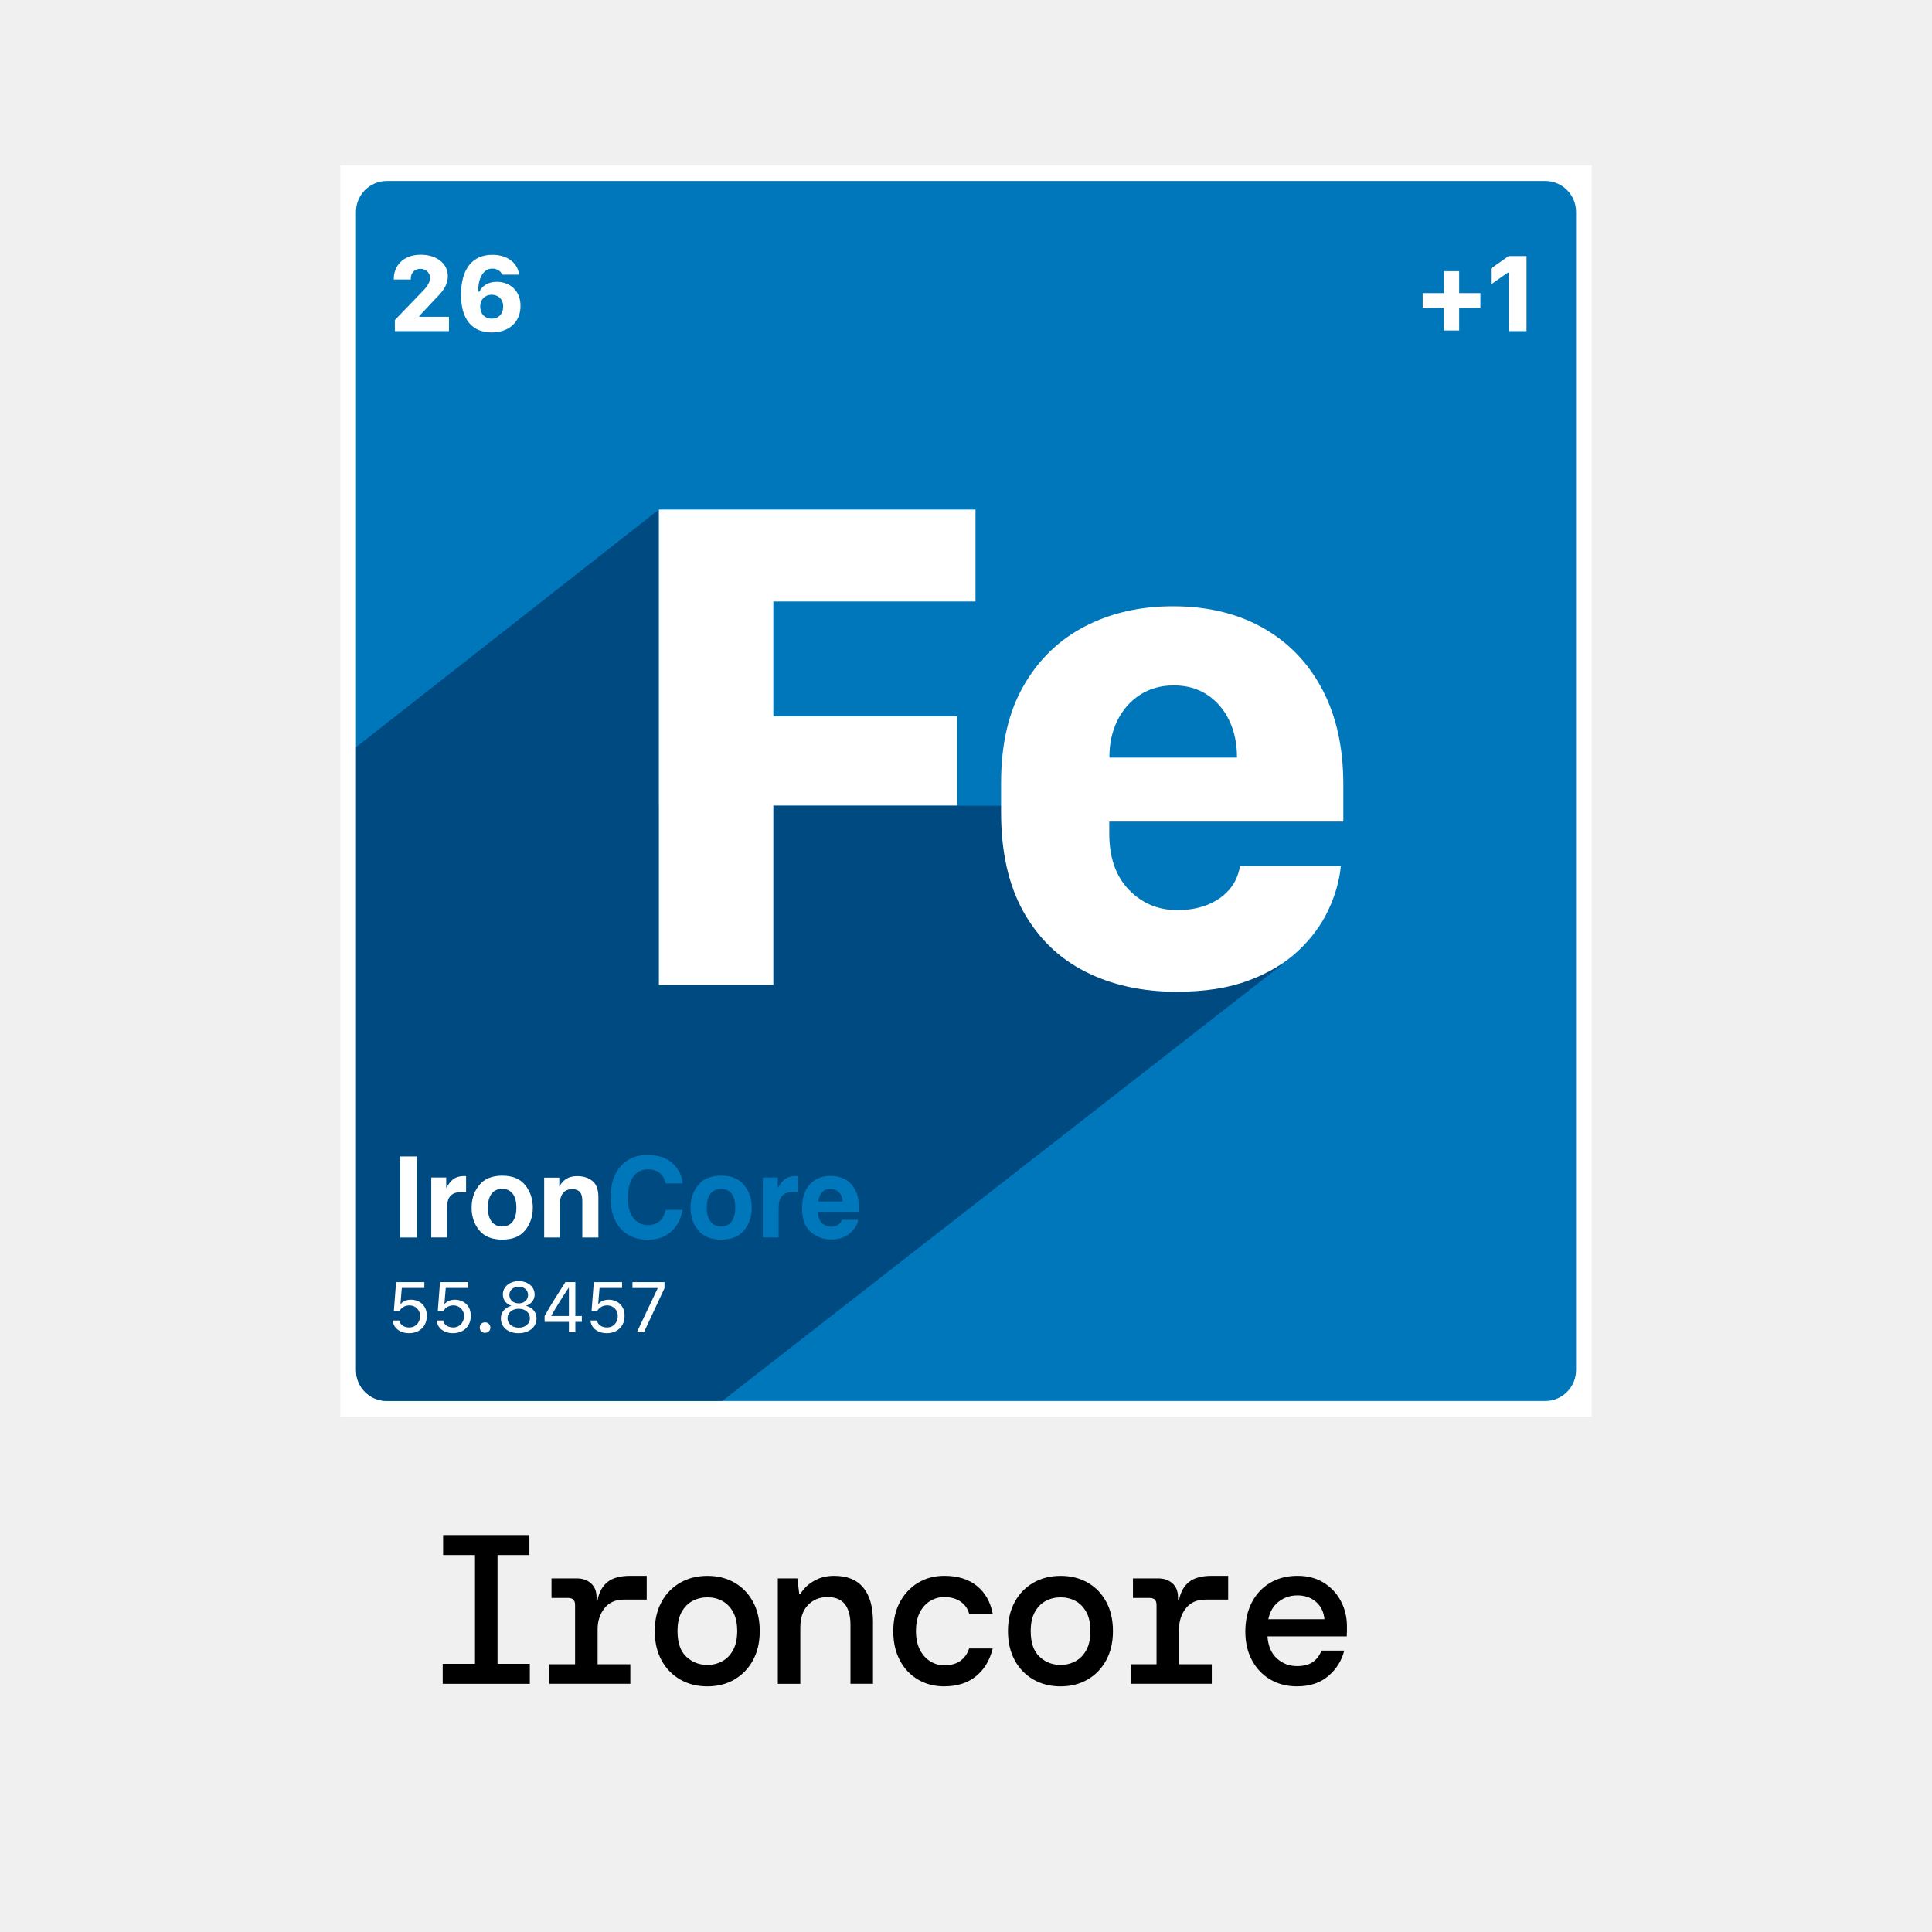
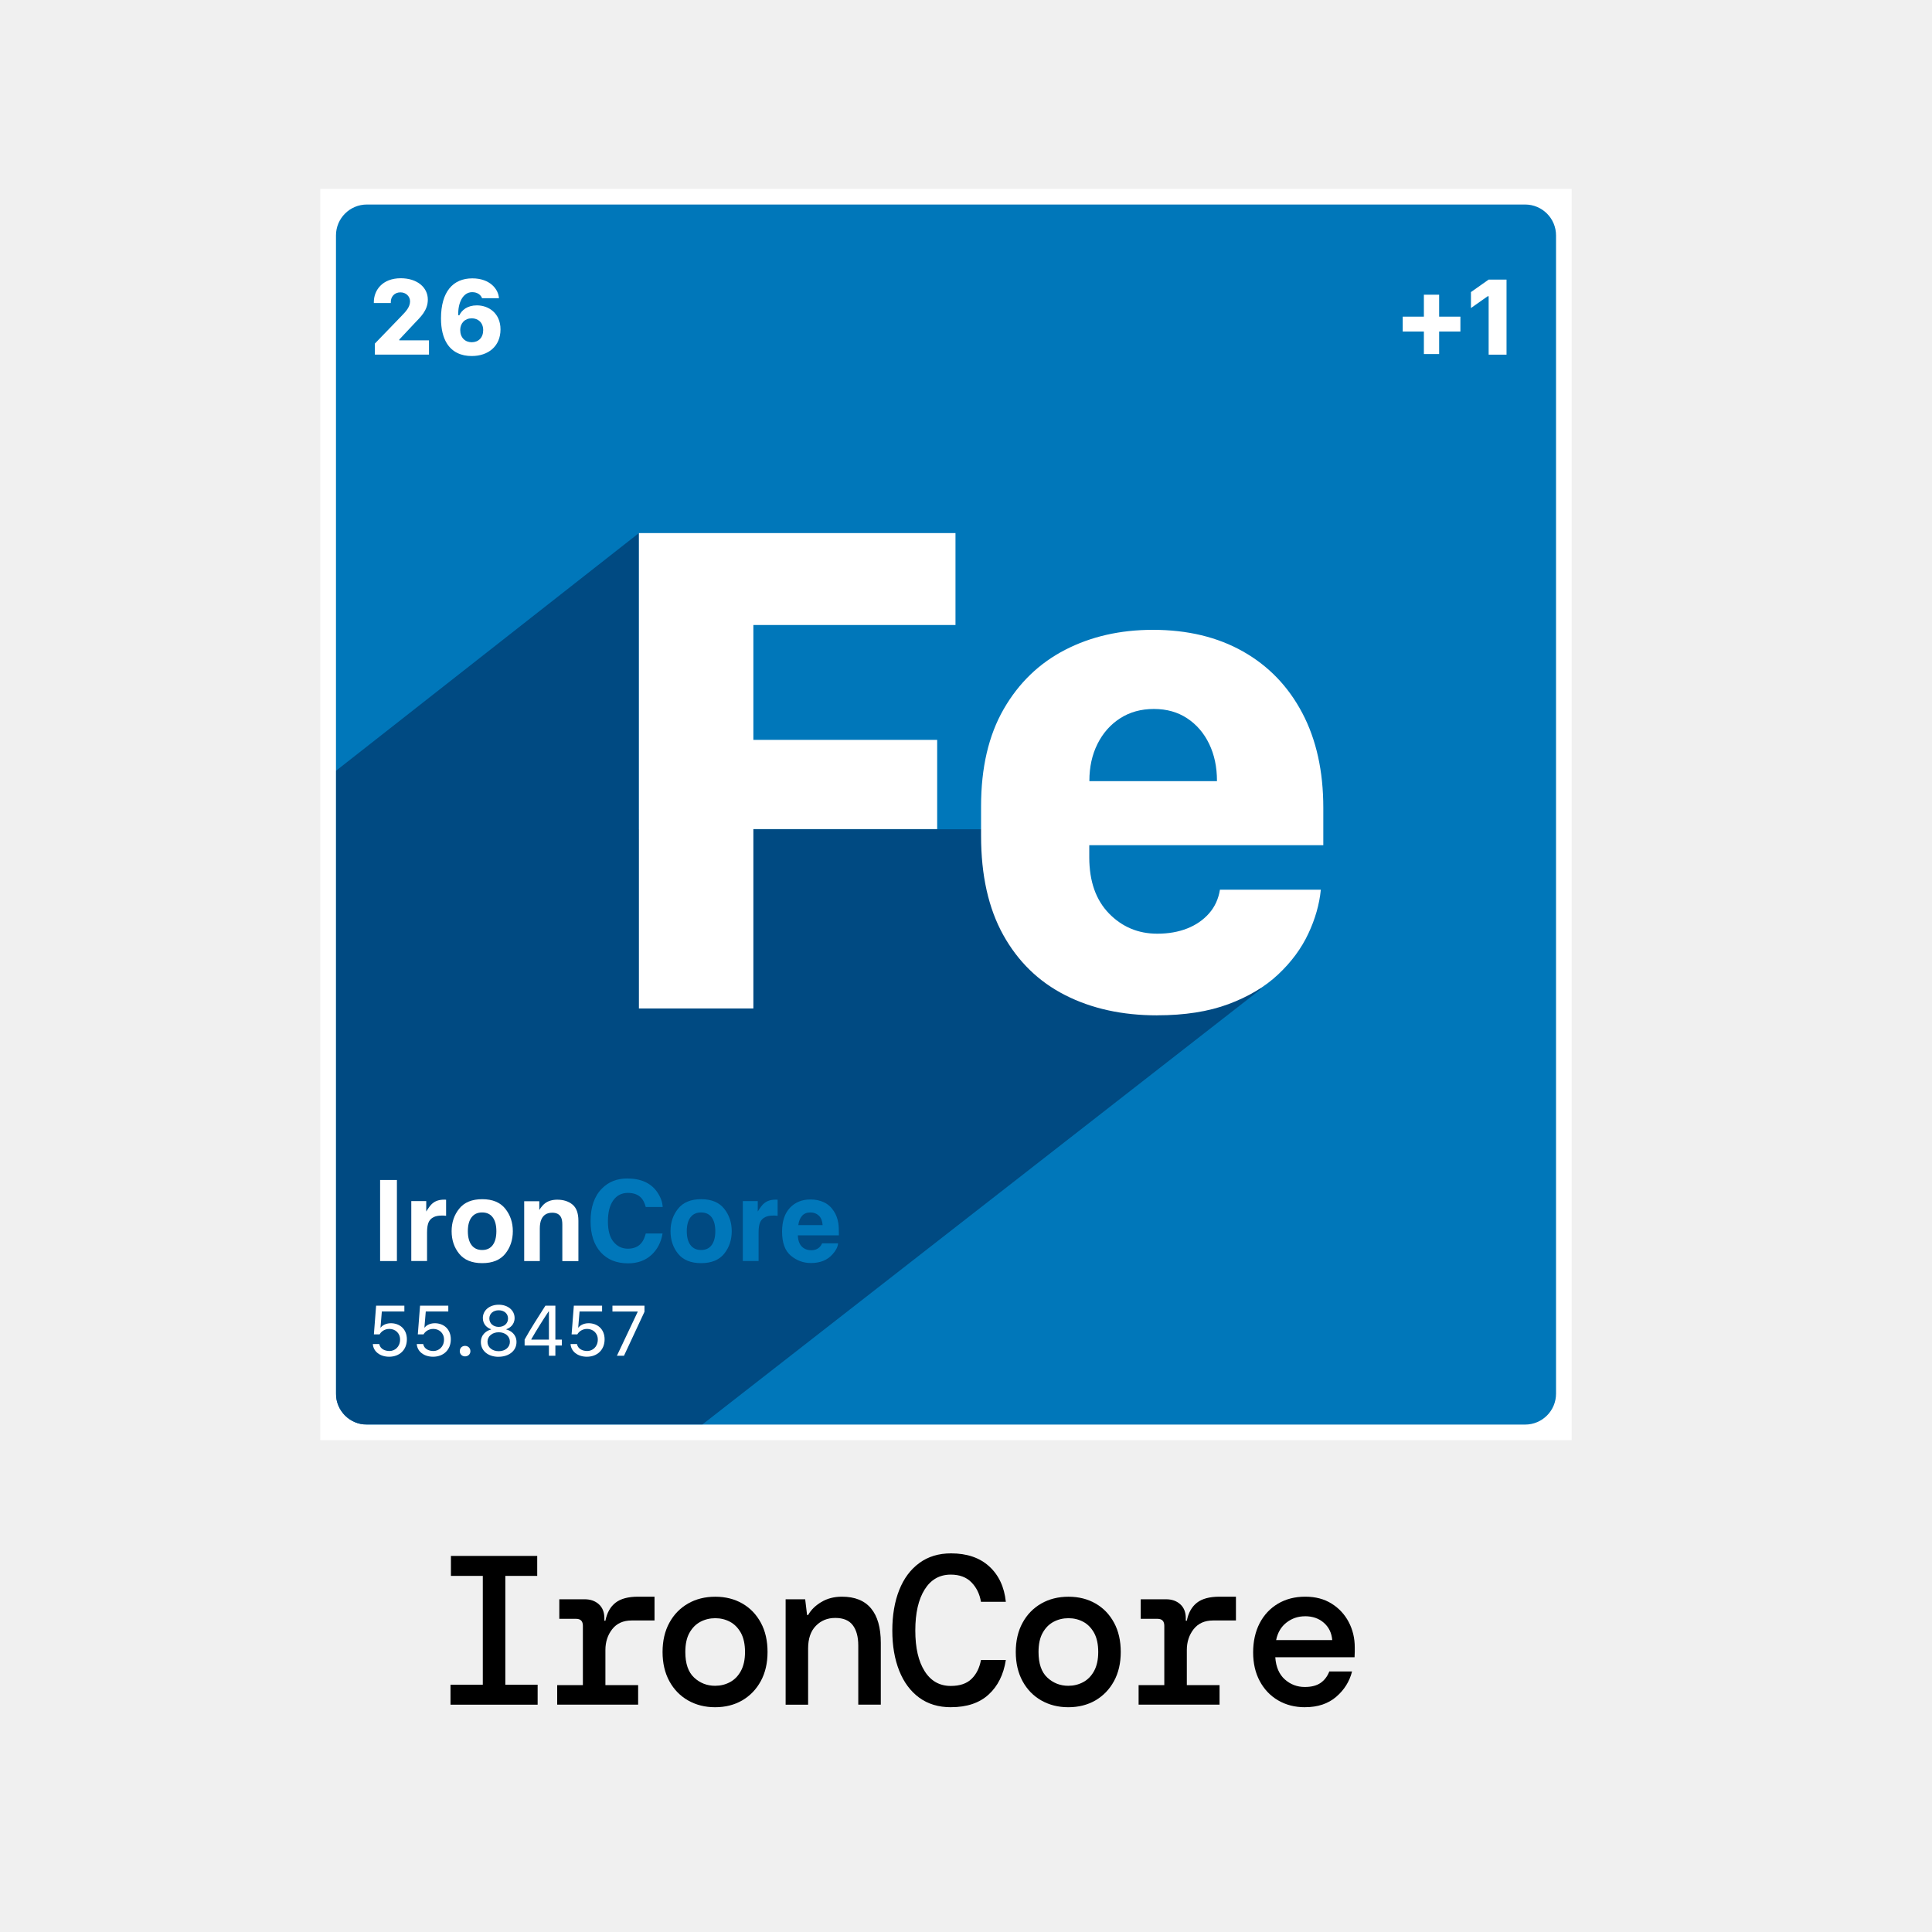
<svg xmlns="http://www.w3.org/2000/svg" id="Layer_1" data-name="Layer 1" viewBox="0 0 500 500">
  <defs>
    <style>
      .cls-1 {
        mask: url(#mask);
      }

      .cls-2 {
        fill: #004a82;
      }

      .cls-3 {
        isolation: isolate;
      }

      .cls-4 {
        fill: #fff;
      }

      .cls-5 {
        fill: #0077ba;
      }
    </style>
-     <mask id="mask" x="92.13" y="46.83" width="315.75" height="315.75" maskUnits="userSpaceOnUse">
+     <mask id="mask" x="86.95" y="52.93" width="315.75" height="315.75" maskUnits="userSpaceOnUse">
      <g id="mask-1he0h8_xwz-2" data-name="mask-1he0h8 xwz-2">
-         <rect id="path-1he0h8_xwz-1" data-name="path-1he0h8 xwz-1" class="cls-4" x="92.13" y="46.83" width="315.75" height="315.75" rx="8" ry="8" />
+         <rect id="path-1he0h8_xwz-1" data-name="path-1he0h8 xwz-1" class="cls-4" x="86.95" y="52.93" width="315.75" height="315.75" rx="8" ry="8" />
      </g>
    </mask>
  </defs>
  <g id="Page-1">
    <g id="ironcore">
-       <rect id="Rectangle" class="cls-4" x="88.08" y="42.78" width="323.84" height="323.84" />
+       <rect id="Rectangle" class="cls-4" x="82.9" y="48.88" width="323.84" height="323.84" />
      <g id="Path">
        <g id="Mask">
-           <rect id="path-3ulh_37f8a-1" data-name="path-3ulh 37f8a-1" class="cls-5" x="92.13" y="46.83" width="315.75" height="315.75" rx="8" ry="8" />
+           <rect id="path-3ulh_37f8a-1" data-name="path-3ulh 37f8a-1" class="cls-5" x="86.95" y="52.93" width="315.75" height="315.75" rx="8" ry="8" />
        </g>
        <g id="Clipped">
          <g class="cls-1">
-             <polygon id="Path-2" data-name="Path" class="cls-2" points="170.52 131.87 170.52 208.52 287.11 208.52 287.11 249.75 331.66 249.75 186.92 362.58 92.13 362.58 92.13 193.38 170.52 131.87" />
+             <polygon id="Path-2" data-name="Path" class="cls-2" points="165.35 137.96 165.35 214.61 281.93 214.61 281.93 255.84 326.49 255.84 181.75 368.67 86.95 368.67 86.95 199.48 165.35 137.96" />
          </g>
        </g>
      </g>
      <g id="Group">
        <g id="_1" data-name="+1">
-           <polygon id="Path-3" data-name="Path" class="cls-4" points="377.63 79.7 383.12 79.7 383.12 75.86 377.63 75.86 377.63 70.18 373.67 70.18 373.67 75.86 368.19 75.86 368.19 79.7 373.67 79.7 373.67 85.53 377.63 85.53 377.63 79.7" />
-           <polygon id="Path-4" data-name="Path" class="cls-4" points="395.06 85.69 395.06 66.26 390.44 66.26 385.85 69.49 385.85 73.62 390.21 70.56 390.44 70.56 390.44 85.69 395.06 85.69" />
+           <polygon id="Path-3" data-name="Path" class="cls-4" points="372.45 85.8 377.95 85.8 377.95 81.95 372.45 81.95 372.45 76.27 368.5 76.27 368.5 81.95 363.02 81.95 363.02 85.8 368.5 85.8 368.5 91.63 372.45 91.63 372.45 85.8" />
+           <polygon id="Path-4" data-name="Path" class="cls-4" points="389.89 91.79 389.89 72.36 385.26 72.36 380.68 75.59 380.68 79.72 385.03 76.66 385.26 76.66 385.26 91.79 389.89 91.79" />
        </g>
        <g id="Fe">
-           <polygon id="Path-5" data-name="Path" class="cls-4" points="200.14 254.9 200.14 208.47 247.71 208.47 247.71 185.38 200.14 185.38 200.14 155.66 252.46 155.66 252.46 131.87 170.52 131.87 170.52 254.9 200.14 254.9" />
-           <path id="Shape" class="cls-4" d="M304.66,256.66c7.12,0,13.26-.96,18.44-2.89,5.18-1.93,9.47-4.49,12.86-7.68,3.4-3.19,5.99-6.7,7.79-10.52s2.89-7.63,3.26-11.42h-26.11c-.38,2.38-1.31,4.42-2.81,6.13-1.49,1.7-3.39,3.01-5.67,3.91-2.29.9-4.87,1.35-7.73,1.35-4.95,0-9.11-1.75-12.51-5.24-3.39-3.5-5.09-8.31-5.09-14.44v-3.23h60.56v-9.68c0-9.47-1.81-17.65-5.44-24.53-3.63-6.88-8.74-12.19-15.34-15.92-6.6-3.73-14.37-5.6-23.33-5.6-8.45,0-16.03,1.73-22.73,5.19s-12,8.58-15.89,15.35c-3.89,6.77-5.84,15.14-5.84,25.11v7.68c0,10.2,1.91,18.75,5.74,25.64,3.83,6.89,9.17,12.09,16.02,15.57,6.85,3.49,14.79,5.23,23.8,5.23ZM287.11,196.06v-.09c0-3.57.7-6.75,2.1-9.55s3.35-5.01,5.85-6.62,5.42-2.42,8.74-2.42,6.18.81,8.62,2.42c2.44,1.61,4.34,3.82,5.69,6.62s2.02,5.98,2.02,9.55v.09h-33.02Z" />
+           <polygon id="Path-5" data-name="Path" class="cls-4" points="194.97 260.99 194.97 214.57 242.54 214.57 242.54 191.48 194.97 191.48 194.97 161.75 247.28 161.75 247.28 137.96 165.35 137.96 165.35 260.99 194.97 260.99" />
+           <path id="Shape" class="cls-4" d="M299.48,262.76c7.12,0,13.26-.96,18.44-2.89,5.18-1.93,9.47-4.49,12.86-7.68,3.4-3.19,5.99-6.7,7.79-10.52s2.89-7.63,3.26-11.42h-26.11c-.38,2.38-1.31,4.42-2.81,6.13-1.49,1.7-3.39,3.01-5.67,3.91-2.29.9-4.87,1.35-7.73,1.35-4.95,0-9.11-1.75-12.51-5.24-3.39-3.5-5.09-8.31-5.09-14.44v-3.23h60.56v-9.68c0-9.47-1.81-17.65-5.44-24.53-3.63-6.88-8.74-12.19-15.34-15.92-6.6-3.73-14.37-5.6-23.33-5.6-8.45,0-16.03,1.73-22.73,5.19-6.7,3.46-12,8.58-15.89,15.35-3.89,6.77-5.84,15.14-5.84,25.11v7.68c0,10.2,1.91,18.75,5.74,25.64,3.83,6.89,9.17,12.09,16.02,15.57,6.85,3.49,14.79,5.23,23.8,5.23ZM281.93,202.16v-.09c0-3.57.7-6.75,2.1-9.55s3.35-5.01,5.85-6.62,5.42-2.42,8.74-2.42,6.18.81,8.62,2.42c2.44,1.61,4.34,3.82,5.69,6.62s2.02,5.98,2.02,9.55v.09h-33.02Z" />
        </g>
        <g id="_26" data-name="26">
-           <path id="Path-6" data-name="Path" class="cls-4" d="M106.31,72.33v-.3c0-1.3.93-2.46,2.49-2.46,1.42,0,2.49,1.02,2.49,2.33,0,1.48-1.12,2.66-2.13,3.7l-6.97,7.22v2.87h14v-3.7h-7.68v-.21l3.91-4.17c1.59-1.68,3.47-3.34,3.47-6.18,0-3.13-2.75-5.51-7-5.51-4.82,0-6.97,3.17-6.97,6.15v.26h4.4Z" />
-           <path id="Shape-2" data-name="Shape" class="cls-4" d="M134.31,71.09c-.13-2.35-2.33-5.15-6.89-5.15-5.02,0-8.11,3.47-8.11,10.37,0,2.79.56,4.88,1.48,6.4,1.44,2.36,3.8,3.33,6.46,3.33,4.3,0,7.46-2.53,7.46-6.89,0-4.13-3-6.22-6.12-6.22-2.49,0-3.91,1.25-4.53,2.56h-.28c-.13-3.12,1.15-5.98,3.61-5.98,1.38,0,2.25.74,2.55,1.57h4.37ZM124.27,79.34c0-1.79,1.2-3.06,2.99-3.06,1.65,0,2.96,1.11,2.96,3.06s-1.24,3.13-2.97,3.13-2.97-1.21-2.97-3.13Z" />
+           <path id="Path-6" data-name="Path" class="cls-4" d="M101.14,78.42v-.3c0-1.3.93-2.46,2.49-2.46,1.42,0,2.49,1.02,2.49,2.33,0,1.48-1.12,2.66-2.13,3.7l-6.97,7.22v2.87h14v-3.7h-7.68v-.21l3.91-4.17c1.59-1.68,3.47-3.34,3.47-6.18,0-3.13-2.75-5.51-7-5.51-4.82,0-6.97,3.17-6.97,6.15v.26h4.4Z" />
+           <path id="Shape-2" data-name="Shape" class="cls-4" d="M129.13,77.19c-.13-2.35-2.33-5.15-6.89-5.15-5.02,0-8.11,3.47-8.11,10.37,0,2.79.56,4.88,1.48,6.4,1.44,2.36,3.8,3.33,6.46,3.33,4.3,0,7.46-2.53,7.46-6.89,0-4.13-3-6.22-6.12-6.22-2.49,0-3.91,1.25-4.53,2.56h-.28c-.13-3.12,1.15-5.98,3.61-5.98,1.38,0,2.25.74,2.55,1.57h4.37ZM119.1,85.44c0-1.79,1.2-3.06,2.99-3.06,1.65,0,2.96,1.11,2.96,3.06s-1.24,3.13-2.97,3.13-2.97-1.21-2.97-3.13Z" />
        </g>
        <g id="_55.8457" data-name="55.8457">
-           <path id="Path-7" data-name="Path" class="cls-4" d="M101.66,341.75c.12,1.9,1.83,3.28,4.22,3.28,2.73,0,4.59-1.82,4.59-4.5s-1.88-4.17-4.14-4.17c-1.43,0-2.33.69-2.6,1.11h-.09l.35-4.15h5.83v-1.51h-7.31l-.58,7.44h1.48c.35-.64,1.2-1.42,2.54-1.42,1.46,0,2.76,1.04,2.76,2.75,0,1.94-1.4,2.97-2.73,2.97-1.19,0-2.4-.51-2.66-1.8h-1.67Z" />
-           <path id="Path-8" data-name="Path" class="cls-4" d="M113.03,341.75c.12,1.9,1.83,3.28,4.22,3.28,2.73,0,4.59-1.82,4.59-4.5s-1.88-4.17-4.14-4.17c-1.43,0-2.33.69-2.6,1.11h-.09l.35-4.15h5.83v-1.51h-7.31l-.58,7.44h1.48c.35-.64,1.2-1.42,2.54-1.42,1.46,0,2.76,1.04,2.76,2.75,0,1.94-1.4,2.97-2.73,2.97-1.19,0-2.4-.51-2.66-1.8h-1.67Z" />
-           <path id="Path-9" data-name="Path" class="cls-4" d="M124.16,343.6c0,.77.61,1.34,1.36,1.34.79,0,1.39-.57,1.39-1.34,0-.81-.6-1.38-1.39-1.38s-1.36.57-1.36,1.38Z" />
-           <path id="Shape-3" data-name="Shape" class="cls-4" d="M134.2,345.03c2.7,0,4.65-1.56,4.65-3.81,0-2.01-1.52-2.98-2.62-3.24v-.09c.87-.28,2.13-1.16,2.13-2.88,0-2-1.73-3.45-4.11-3.45s-4.11,1.45-4.11,3.45c0,1.7,1.2,2.58,2.11,2.88v.09c-1.08.27-2.62,1.22-2.62,3.26,0,2.26,1.89,3.8,4.57,3.8ZM134.25,337.31c-1.39,0-2.43-.89-2.43-2.17s1.03-2.13,2.43-2.13,2.41.85,2.41,2.13-1.01,2.17-2.41,2.17ZM134.25,343.6c-1.65,0-2.91-.99-2.91-2.44s1.26-2.46,2.91-2.46,2.89,1.01,2.89,2.46-1.24,2.44-2.89,2.44Z" />
-           <path id="Shape-4" data-name="Shape" class="cls-4" d="M146.32,331.81c-1.84,2.92-3.77,5.84-5.38,8.77v1.53h6.29v2.66h1.67v-2.66h1.68v-1.52h-1.68v-8.78h-2.58ZM142.67,340.59v-.09c1.36-2.38,2.96-4.93,4.47-7.19h.09v7.28h-4.56Z" />
-           <path id="Path-10" data-name="Path" class="cls-4" d="M152.83,341.75c.12,1.9,1.83,3.28,4.22,3.28,2.73,0,4.59-1.82,4.59-4.5s-1.88-4.17-4.14-4.17c-1.43,0-2.33.69-2.6,1.11h-.09l.35-4.15h5.83v-1.51h-7.31l-.58,7.44h1.48c.35-.64,1.2-1.42,2.54-1.42,1.46,0,2.76,1.04,2.76,2.75,0,1.94-1.4,2.97-2.73,2.97-1.19,0-2.4-.51-2.66-1.8h-1.67Z" />
-           <polygon id="Path-11" data-name="Path" class="cls-4" points="163.68 331.81 163.68 333.33 170.19 333.33 170.19 333.44 164.83 344.76 166.66 344.76 171.97 333.39 171.97 331.81 163.68 331.81" />
+           <path id="Path-7" data-name="Path" class="cls-4" d="M96.49,347.84c.12,1.9,1.83,3.28,4.22,3.28,2.73,0,4.59-1.82,4.59-4.5s-1.88-4.17-4.14-4.17c-1.43,0-2.33.69-2.6,1.11h-.09l.35-4.15h5.83v-1.51h-7.31l-.58,7.44h1.48c.35-.64,1.2-1.42,2.54-1.42,1.46,0,2.76,1.04,2.76,2.75,0,1.94-1.4,2.97-2.73,2.97-1.19,0-2.4-.51-2.66-1.8h-1.67Z" />
+           <path id="Path-8" data-name="Path" class="cls-4" d="M107.86,347.84c.12,1.9,1.83,3.28,4.22,3.28,2.73,0,4.59-1.82,4.59-4.5s-1.88-4.17-4.14-4.17c-1.43,0-2.33.69-2.6,1.11h-.09l.35-4.15h5.83v-1.51h-7.31l-.58,7.44h1.48c.35-.64,1.2-1.42,2.54-1.42,1.46,0,2.76,1.04,2.76,2.75,0,1.94-1.4,2.97-2.73,2.97-1.19,0-2.4-.51-2.66-1.8h-1.67Z" />
+           <path id="Path-9" data-name="Path" class="cls-4" d="M118.99,349.69c0,.77.61,1.34,1.36,1.34.79,0,1.39-.57,1.39-1.34,0-.81-.6-1.38-1.39-1.38s-1.36.57-1.36,1.38Z" />
+           <path id="Shape-3" data-name="Shape" class="cls-4" d="M129.02,351.13c2.7,0,4.65-1.56,4.65-3.81,0-2.01-1.52-2.98-2.62-3.24v-.09c.87-.28,2.13-1.16,2.13-2.88,0-2-1.73-3.45-4.11-3.45s-4.11,1.45-4.11,3.45c0,1.7,1.2,2.58,2.11,2.88v.09c-1.08.27-2.62,1.22-2.62,3.26,0,2.26,1.89,3.8,4.57,3.8ZM129.07,343.4c-1.39,0-2.43-.89-2.43-2.17s1.03-2.13,2.43-2.13,2.41.85,2.41,2.13-1.01,2.17-2.41,2.17ZM129.07,349.69c-1.65,0-2.91-.99-2.91-2.44s1.26-2.46,2.91-2.46,2.89,1.01,2.89,2.46-1.24,2.44-2.89,2.44Z" />
+           <path id="Shape-4" data-name="Shape" class="cls-4" d="M141.15,337.91c-1.84,2.92-3.77,5.84-5.38,8.77v1.53h6.29v2.66h1.67v-2.66h1.68v-1.52h-1.68v-8.78h-2.58ZM137.5,346.69v-.09c1.36-2.38,2.96-4.93,4.47-7.19h.09v7.28h-4.56Z" />
+           <path id="Path-10" data-name="Path" class="cls-4" d="M147.66,347.84c.12,1.9,1.83,3.28,4.22,3.28,2.73,0,4.59-1.82,4.59-4.5s-1.88-4.17-4.14-4.17c-1.43,0-2.33.69-2.6,1.11h-.09l.35-4.15h5.83v-1.51h-7.31l-.58,7.44h1.48c.35-.64,1.2-1.42,2.54-1.42,1.46,0,2.76,1.04,2.76,2.75,0,1.94-1.4,2.97-2.73,2.97-1.19,0-2.4-.51-2.66-1.8h-1.67Z" />
+           <polygon id="Path-11" data-name="Path" class="cls-4" points="158.5 337.91 158.5 339.43 165.02 339.43 165.02 339.53 159.66 350.86 161.49 350.86 166.79 339.49 166.79 337.91 158.5 337.91" />
        </g>
        <g id="IronCore" class="cls-3">
          <g class="cls-3">
-             <path class="cls-4" d="M103.54,299.29h4.35v20.98h-4.35v-20.98Z" />
-             <path class="cls-4" d="M119.45,308.49c-1.63,0-2.73.53-3.29,1.59-.31.6-.47,1.52-.47,2.76v7.41h-4.08v-15.51h3.87v2.7c.63-1.03,1.17-1.74,1.64-2.12.76-.64,1.75-.95,2.96-.95.08,0,.14,0,.19,0s.17.01.35.02v4.16c-.26-.03-.48-.05-.68-.06-.2,0-.36-.01-.48-.01Z" />
-             <path class="cls-4" d="M135.93,306.72c1.31,1.64,1.96,3.58,1.96,5.82s-.65,4.22-1.96,5.84c-1.31,1.62-3.3,2.43-5.96,2.43s-4.65-.81-5.96-2.43c-1.31-1.62-1.96-3.56-1.96-5.84s.65-4.18,1.96-5.82c1.31-1.64,3.3-2.46,5.96-2.46s4.65.82,5.96,2.46ZM129.96,307.68c-1.19,0-2.1.42-2.74,1.26s-.96,2.04-.96,3.59.32,2.76.96,3.6,1.55,1.27,2.74,1.27,2.1-.42,2.73-1.27.95-2.04.95-3.6-.32-2.75-.95-3.59-1.55-1.26-2.73-1.26Z" />
-             <path class="cls-4" d="M148.1,307.75c-1.38,0-2.32.58-2.83,1.75-.27.62-.4,1.4-.4,2.36v8.4h-4.04v-15.48h3.91v2.26c.52-.8,1.01-1.37,1.48-1.72.83-.63,1.89-.94,3.17-.94,1.6,0,2.92.42,3.94,1.26,1.02.84,1.53,2.23,1.53,4.18v10.45h-4.16v-9.44c0-.82-.11-1.44-.33-1.88-.4-.8-1.16-1.2-2.28-1.2Z" />
+             <path class="cls-4" d="M98.37,305.38h4.35v20.98h-4.35v-20.98Z" />
+             <path class="cls-4" d="M114.28,314.59c-1.63,0-2.73.53-3.29,1.59-.31.6-.47,1.52-.47,2.76v7.41h-4.08v-15.51h3.87v2.7c.63-1.03,1.17-1.74,1.64-2.12.76-.64,1.75-.95,2.96-.95.08,0,.14,0,.19,0s.17.01.35.02v4.16c-.26-.03-.48-.05-.68-.06-.2,0-.36-.01-.48-.01Z" />
+             <path class="cls-4" d="M130.76,312.81c1.31,1.64,1.96,3.58,1.96,5.82s-.65,4.22-1.96,5.84c-1.31,1.62-3.3,2.43-5.96,2.43s-4.65-.81-5.96-2.43c-1.31-1.62-1.96-3.56-1.96-5.84s.65-4.18,1.96-5.82c1.31-1.64,3.3-2.46,5.96-2.46s4.65.82,5.96,2.46ZM124.78,313.78c-1.19,0-2.1.42-2.74,1.26s-.96,2.04-.96,3.59.32,2.76.96,3.6,1.55,1.27,2.74,1.27,2.1-.42,2.73-1.27.95-2.04.95-3.6-.32-2.75-.95-3.59-1.55-1.26-2.73-1.26Z" />
+             <path class="cls-4" d="M142.93,313.85c-1.38,0-2.32.58-2.83,1.75-.27.62-.4,1.4-.4,2.36v8.4h-4.04v-15.48h3.91v2.26c.52-.8,1.01-1.37,1.48-1.72.83-.63,1.89-.94,3.17-.94,1.6,0,2.92.42,3.94,1.26,1.02.84,1.53,2.23,1.53,4.18v10.45h-4.16v-9.44c0-.82-.11-1.44-.33-1.88-.4-.8-1.16-1.2-2.28-1.2Z" />
          </g>
          <g class="cls-3">
            <g>
-               <path class="cls-5" d="M173.73,318.7c-1.57,1.43-3.57,2.15-6.01,2.15-3.02,0-5.39-.97-7.12-2.9-1.73-1.95-2.59-4.61-2.59-8,0-3.66.98-6.49,2.95-8.47,1.71-1.73,3.88-2.59,6.52-2.59,3.53,0,6.11,1.16,7.74,3.47.9,1.3,1.39,2.6,1.45,3.91h-4.38c-.28-1.01-.65-1.76-1.1-2.28-.8-.91-1.98-1.37-3.54-1.37s-2.85.64-3.77,1.93c-.92,1.29-1.38,3.1-1.38,5.46s.49,4.12,1.46,5.29c.97,1.17,2.21,1.76,3.71,1.76s2.71-.5,3.52-1.51c.45-.54.82-1.35,1.11-2.43h4.34c-.38,2.29-1.35,4.15-2.9,5.58Z" />
-               <path class="cls-5" d="M192.59,306.72c1.31,1.64,1.96,3.58,1.96,5.82s-.65,4.22-1.96,5.84c-1.31,1.62-3.3,2.43-5.96,2.43s-4.65-.81-5.96-2.43c-1.31-1.62-1.96-3.56-1.96-5.84s.65-4.18,1.96-5.82c1.31-1.64,3.3-2.46,5.96-2.46s4.65.82,5.96,2.46ZM186.61,307.68c-1.19,0-2.1.42-2.74,1.26s-.96,2.04-.96,3.59.32,2.76.96,3.6,1.55,1.27,2.74,1.27,2.1-.42,2.73-1.27.95-2.04.95-3.6-.32-2.75-.95-3.59-1.55-1.26-2.73-1.26Z" />
-               <path class="cls-5" d="M205.26,308.49c-1.63,0-2.73.53-3.29,1.59-.31.6-.47,1.52-.47,2.76v7.41h-4.08v-15.51h3.87v2.7c.63-1.03,1.17-1.74,1.64-2.12.76-.64,1.75-.95,2.96-.95.08,0,.14,0,.19,0s.17.01.35.02v4.16c-.26-.03-.48-.05-.68-.06-.2,0-.36-.01-.48-.01Z" />
-               <path class="cls-5" d="M222.08,315.71c-.1.92-.58,1.85-1.44,2.8-1.33,1.51-3.19,2.26-5.58,2.26-1.97,0-3.71-.64-5.22-1.91s-2.26-3.34-2.26-6.21c0-2.68.68-4.74,2.04-6.18,1.36-1.43,3.13-2.15,5.3-2.15,1.29,0,2.45.24,3.49.73,1.03.48,1.89,1.25,2.56,2.29.61.92,1,1.99,1.18,3.2.1.71.15,1.74.13,3.07h-10.62c.06,1.56.55,2.65,1.47,3.27.56.39,1.23.58,2.02.58.83,0,1.51-.24,2.04-.71.28-.26.54-.61.75-1.07h4.14ZM218.06,310.96c-.07-1.07-.39-1.89-.97-2.44s-1.31-.83-2.17-.83c-.94,0-1.67.29-2.18.88-.52.59-.84,1.39-.97,2.39h6.3Z" />
+               <path class="cls-5" d="M168.56,324.8c-1.57,1.43-3.57,2.15-6.01,2.15-3.02,0-5.39-.97-7.12-2.9-1.73-1.95-2.59-4.61-2.59-8,0-3.66.98-6.49,2.95-8.47,1.71-1.73,3.88-2.59,6.52-2.59,3.53,0,6.11,1.16,7.74,3.47.9,1.3,1.39,2.6,1.45,3.91h-4.38c-.28-1.01-.65-1.76-1.1-2.28-.8-.91-1.98-1.37-3.54-1.37s-2.85.64-3.77,1.93c-.92,1.29-1.38,3.1-1.38,5.46s.49,4.12,1.46,5.29c.97,1.17,2.21,1.76,3.71,1.76s2.71-.5,3.52-1.51c.45-.54.82-1.35,1.11-2.43h4.34c-.38,2.29-1.35,4.15-2.9,5.58Z" />
+               <path class="cls-5" d="M187.41,312.81c1.31,1.64,1.96,3.58,1.96,5.82s-.65,4.22-1.96,5.84c-1.31,1.62-3.3,2.43-5.96,2.43s-4.65-.81-5.96-2.43c-1.31-1.62-1.96-3.56-1.96-5.84s.65-4.18,1.96-5.82c1.31-1.64,3.3-2.46,5.96-2.46s4.65.82,5.96,2.46ZM181.44,313.78c-1.19,0-2.1.42-2.74,1.26s-.96,2.04-.96,3.59.32,2.76.96,3.6,1.55,1.27,2.74,1.27,2.1-.42,2.73-1.27.95-2.04.95-3.6-.32-2.75-.95-3.59-1.55-1.26-2.73-1.26Z" />
+               <path class="cls-5" d="M200.08,314.59c-1.63,0-2.73.53-3.29,1.59-.31.6-.47,1.52-.47,2.76v7.41h-4.08v-15.51h3.87v2.7c.63-1.03,1.17-1.74,1.64-2.12.76-.64,1.75-.95,2.96-.95.08,0,.14,0,.19,0s.17.01.35.02v4.16c-.26-.03-.48-.05-.68-.06-.2,0-.36-.01-.48-.01Z" />
+               <path class="cls-5" d="M216.9,321.81c-.1.92-.58,1.85-1.44,2.8-1.33,1.51-3.19,2.26-5.58,2.26-1.97,0-3.71-.64-5.22-1.91s-2.26-3.34-2.26-6.21c0-2.68.68-4.74,2.04-6.18,1.36-1.43,3.13-2.15,5.3-2.15,1.29,0,2.45.24,3.49.73,1.03.48,1.89,1.25,2.56,2.29.61.92,1,1.99,1.18,3.2.1.71.15,1.74.13,3.07h-10.62c.06,1.56.55,2.65,1.47,3.27.56.39,1.23.58,2.02.58.83,0,1.51-.24,2.04-.71.28-.26.54-.61.75-1.07h4.14ZM212.89,317.05c-.07-1.07-.39-1.89-.97-2.44s-1.31-.83-2.17-.83c-.94,0-1.67.29-2.18.88-.52.59-.84,1.39-.97,2.39h6.3Z" />
            </g>
          </g>
        </g>
      </g>
    </g>
  </g>
  <g>
-     <path d="M114.57,435.77v-5.17h8.36v-28.16h-8.25v-5.17h22.33v5.17h-8.25v28.16h8.36v5.17h-22.55Z" />
-     <path d="M142.18,435.77v-5.06h6.65v-15.35c0-1.21-.59-1.81-1.76-1.81h-4.34v-5.06h6.55c1.5,0,2.73.43,3.68,1.29.95.86,1.43,2.06,1.43,3.6v.66h.27c.4-2.05,1.27-3.6,2.61-4.65,1.34-1.05,3.29-1.57,5.86-1.57h4.24v6.16h-5.94c-2.16,0-3.83.75-5.01,2.25-1.17,1.5-1.76,3.3-1.76,5.39v9.08h8.47v5.06h-20.95Z" />
-     <path d="M183.04,436.43c-2.6,0-4.93-.59-6.99-1.76-2.05-1.17-3.67-2.83-4.84-4.98-1.17-2.15-1.76-4.67-1.76-7.56s.59-5.42,1.76-7.56c1.17-2.15,2.79-3.8,4.84-4.98,2.05-1.17,4.4-1.76,7.04-1.76s4.98.59,7.01,1.76c2.04,1.17,3.63,2.83,4.79,4.98,1.16,2.14,1.73,4.67,1.73,7.56s-.59,5.42-1.76,7.56c-1.17,2.14-2.78,3.8-4.81,4.98-2.03,1.17-4.37,1.76-7.01,1.76ZM183.04,430.88c1.39,0,2.68-.31,3.85-.94,1.17-.62,2.12-1.59,2.83-2.89.71-1.3,1.07-2.94,1.07-4.92s-.36-3.67-1.07-4.95c-.72-1.28-1.65-2.24-2.81-2.86-1.16-.62-2.43-.93-3.82-.93s-2.68.31-3.85.93c-1.17.62-2.12,1.58-2.83,2.86-.72,1.28-1.07,2.93-1.07,4.95,0,3.01.76,5.22,2.28,6.63,1.52,1.41,3.33,2.12,5.42,2.12Z" />
-     <path d="M201.3,435.77v-27.28h5.06l.49,4.07h.28c.73-1.32,1.87-2.44,3.41-3.36,1.54-.92,3.32-1.38,5.33-1.38,3.34,0,5.85,1.01,7.53,3.03,1.69,2.02,2.53,4.99,2.53,8.91v16h-5.83v-15.29c0-2.27-.48-4.03-1.43-5.28-.95-1.25-2.46-1.87-4.51-1.87s-3.69.68-5.03,2.04c-1.34,1.36-2.01,3.32-2.01,5.89v14.52h-5.83Z" />
-     <path d="M244.37,436.43c-2.53,0-4.79-.59-6.79-1.76-2-1.17-3.57-2.83-4.7-4.98-1.14-2.15-1.7-4.67-1.7-7.56s.58-5.41,1.73-7.54c1.16-2.13,2.72-3.79,4.7-4.98,1.98-1.19,4.23-1.79,6.76-1.79,3.48,0,6.3.87,8.44,2.61,2.15,1.74,3.51,4.13,4.1,7.18h-6.1c-.37-1.32-1.11-2.36-2.23-3.13-1.12-.77-2.54-1.16-4.26-1.16-1.25,0-2.43.33-3.55.99-1.12.66-2.02,1.64-2.7,2.94-.68,1.3-1.02,2.92-1.02,4.87s.34,3.52,1.02,4.84c.68,1.32,1.58,2.32,2.7,3,1.12.68,2.3,1.02,3.55,1.02,1.76,0,3.17-.38,4.23-1.16,1.06-.77,1.81-1.83,2.26-3.19h6.1c-.73,3.01-2.16,5.39-4.29,7.15-2.13,1.76-4.88,2.64-8.25,2.64Z" />
-     <path d="M274.45,436.43c-2.6,0-4.93-.59-6.99-1.76-2.05-1.17-3.67-2.83-4.84-4.98-1.17-2.15-1.76-4.67-1.76-7.56s.59-5.42,1.76-7.56c1.17-2.15,2.79-3.8,4.84-4.98,2.05-1.17,4.4-1.76,7.04-1.76s4.98.59,7.01,1.76c2.04,1.17,3.63,2.83,4.79,4.98,1.16,2.14,1.73,4.67,1.73,7.56s-.59,5.42-1.76,7.56c-1.17,2.14-2.78,3.8-4.81,4.98-2.03,1.17-4.37,1.76-7.01,1.76ZM274.45,430.88c1.39,0,2.68-.31,3.85-.94,1.17-.62,2.12-1.59,2.83-2.89.71-1.3,1.07-2.94,1.07-4.92s-.36-3.67-1.07-4.95c-.72-1.28-1.65-2.24-2.81-2.86-1.16-.62-2.43-.93-3.82-.93s-2.68.31-3.85.93c-1.17.62-2.12,1.58-2.83,2.86-.72,1.28-1.07,2.93-1.07,4.95,0,3.01.76,5.22,2.28,6.63,1.52,1.41,3.33,2.12,5.42,2.12Z" />
-     <path d="M292.66,435.77v-5.06h6.65v-15.35c0-1.21-.59-1.81-1.76-1.81h-4.34v-5.06h6.55c1.5,0,2.73.43,3.68,1.29.95.86,1.43,2.06,1.43,3.6v.66h.27c.4-2.05,1.27-3.6,2.61-4.65,1.34-1.05,3.29-1.57,5.86-1.57h4.24v6.16h-5.94c-2.16,0-3.83.75-5.01,2.25-1.17,1.5-1.76,3.3-1.76,5.39v9.08h8.47v5.06h-20.95Z" />
-     <path d="M335.72,436.43c-2.64,0-4.97-.6-6.99-1.79-2.02-1.19-3.59-2.85-4.73-4.98-1.14-2.13-1.71-4.6-1.71-7.42s.56-5.37,1.68-7.54c1.12-2.16,2.7-3.85,4.73-5.06,2.04-1.21,4.39-1.82,7.07-1.82s4.91.6,6.82,1.79c1.91,1.19,3.38,2.78,4.43,4.76,1.04,1.98,1.57,4.16,1.57,6.54v1.18c0,.42-.02.89-.05,1.4h-20.52c.18,2.53,1.01,4.45,2.48,5.75,1.47,1.3,3.19,1.95,5.17,1.95,1.72,0,3.09-.36,4.1-1.07,1.01-.71,1.75-1.7,2.23-2.94h5.89c-.66,2.6-2.04,4.79-4.12,6.57-2.09,1.78-4.77,2.67-8.03,2.67ZM335.72,412.89c-1.8,0-3.39.54-4.79,1.62-1.39,1.08-2.29,2.59-2.69,4.54h14.52c-.15-1.83-.86-3.32-2.15-4.46-1.28-1.14-2.92-1.71-4.9-1.71Z" />
+     <path d="M116.59,441.17v-5.17h8.36v-28.16h-8.25v-5.17h22.33v5.17h-8.25v28.16h8.36v5.17h-22.55Z" />
+     <path d="M144.2,441.17v-5.06h6.65v-15.35c0-1.21-.59-1.81-1.76-1.81h-4.34v-5.06h6.55c1.5,0,2.73.43,3.68,1.29.95.86,1.43,2.06,1.43,3.6v.66h.27c.4-2.05,1.27-3.6,2.61-4.65,1.34-1.05,3.29-1.57,5.86-1.57h4.24v6.16h-5.94c-2.16,0-3.83.75-5.01,2.25-1.17,1.5-1.76,3.3-1.76,5.39v9.08h8.47v5.06h-20.95Z" />
+     <path d="M185.06,441.83c-2.6,0-4.93-.59-6.99-1.76-2.05-1.17-3.67-2.83-4.84-4.98-1.17-2.15-1.76-4.67-1.76-7.56s.59-5.42,1.76-7.56c1.17-2.15,2.79-3.8,4.84-4.98,2.05-1.17,4.4-1.76,7.04-1.76s4.98.59,7.01,1.76c2.04,1.17,3.63,2.83,4.79,4.98,1.16,2.14,1.73,4.67,1.73,7.56s-.59,5.42-1.76,7.56c-1.17,2.14-2.78,3.8-4.81,4.98-2.03,1.17-4.37,1.76-7.01,1.76ZM185.06,436.28c1.39,0,2.68-.31,3.85-.94,1.17-.62,2.12-1.59,2.83-2.89.71-1.3,1.07-2.94,1.07-4.92s-.36-3.67-1.07-4.95c-.72-1.28-1.65-2.24-2.81-2.86-1.16-.62-2.43-.93-3.82-.93s-2.68.31-3.85.93c-1.17.62-2.12,1.58-2.83,2.86-.72,1.28-1.07,2.93-1.07,4.95,0,3.01.76,5.22,2.28,6.63,1.52,1.41,3.33,2.12,5.42,2.12Z" />
+     <path d="M203.32,441.17v-27.28h5.06l.49,4.07h.28c.73-1.32,1.87-2.44,3.41-3.36,1.54-.92,3.32-1.38,5.33-1.38,3.34,0,5.85,1.01,7.53,3.03,1.69,2.02,2.53,4.99,2.53,8.91v16h-5.83v-15.29c0-2.27-.48-4.03-1.43-5.28-.95-1.25-2.46-1.87-4.51-1.87s-3.69.68-5.03,2.04c-1.34,1.36-2.01,3.32-2.01,5.89v14.52h-5.83Z" />
+     <path d="M246.11,441.83c-3.23,0-5.97-.83-8.22-2.48-2.25-1.65-3.98-3.97-5.17-6.96-1.19-2.99-1.79-6.46-1.79-10.42s.6-7.49,1.79-10.48c1.19-2.99,2.92-5.32,5.2-6.98,2.27-1.67,5-2.5,8.2-2.5,4.14,0,7.44,1.13,9.9,3.38,2.46,2.25,3.89,5.31,4.29,9.16h-6.44c-.33-2.02-1.15-3.69-2.45-5.03-1.3-1.34-3.09-2.01-5.36-2.01-2.9,0-5.15,1.28-6.76,3.85-1.61,2.57-2.42,6.1-2.42,10.61s.81,7.98,2.42,10.53c1.61,2.55,3.87,3.82,6.76,3.82,2.35,0,4.14-.61,5.39-1.84,1.25-1.23,2.05-2.85,2.42-4.87h6.44c-.59,3.78-2.07,6.76-4.46,8.94-2.38,2.18-5.63,3.27-9.73,3.27Z" />
+     <path d="M276.47,441.83c-2.6,0-4.93-.59-6.99-1.76-2.05-1.17-3.67-2.83-4.84-4.98-1.17-2.15-1.76-4.67-1.76-7.56s.59-5.42,1.76-7.56c1.17-2.15,2.79-3.8,4.84-4.98,2.05-1.17,4.4-1.76,7.04-1.76s4.98.59,7.01,1.76c2.04,1.17,3.63,2.83,4.79,4.98,1.16,2.14,1.73,4.67,1.73,7.56s-.59,5.42-1.76,7.56c-1.17,2.14-2.78,3.8-4.81,4.98-2.03,1.17-4.37,1.76-7.01,1.76ZM276.47,436.28c1.39,0,2.68-.31,3.85-.94,1.17-.62,2.12-1.59,2.83-2.89.71-1.3,1.07-2.94,1.07-4.92s-.36-3.67-1.07-4.95c-.72-1.28-1.65-2.24-2.81-2.86-1.16-.62-2.43-.93-3.82-.93s-2.68.31-3.85.93c-1.17.62-2.12,1.58-2.83,2.86-.72,1.28-1.07,2.93-1.07,4.95,0,3.01.76,5.22,2.28,6.63,1.52,1.41,3.33,2.12,5.42,2.12Z" />
+     <path d="M294.67,441.17v-5.06h6.65v-15.35c0-1.21-.59-1.81-1.76-1.81h-4.34v-5.06h6.55c1.5,0,2.73.43,3.68,1.29.95.86,1.43,2.06,1.43,3.6v.66h.27c.4-2.05,1.27-3.6,2.61-4.65,1.34-1.05,3.29-1.57,5.86-1.57h4.24v6.16h-5.94c-2.16,0-3.83.75-5.01,2.25-1.17,1.5-1.76,3.3-1.76,5.39v9.08h8.47v5.06h-20.95Z" />
+     <path d="M337.74,441.83c-2.64,0-4.97-.6-6.99-1.79-2.02-1.19-3.59-2.85-4.73-4.98-1.14-2.13-1.71-4.6-1.71-7.42s.56-5.37,1.68-7.54c1.12-2.16,2.7-3.85,4.73-5.06,2.04-1.21,4.39-1.82,7.07-1.82s4.91.6,6.82,1.79c1.91,1.19,3.38,2.78,4.43,4.76,1.04,1.98,1.57,4.16,1.57,6.54v1.18c0,.42-.02.89-.05,1.4h-20.52c.18,2.53,1.01,4.45,2.48,5.75,1.47,1.3,3.19,1.95,5.17,1.95,1.72,0,3.09-.36,4.1-1.07,1.01-.71,1.75-1.7,2.23-2.94h5.89c-.66,2.6-2.04,4.79-4.12,6.57-2.09,1.78-4.77,2.67-8.03,2.67ZM337.74,418.29c-1.8,0-3.39.54-4.79,1.62-1.39,1.08-2.29,2.59-2.69,4.54h14.52c-.15-1.83-.86-3.32-2.15-4.46-1.28-1.14-2.92-1.71-4.9-1.71Z" />
  </g>
</svg>
